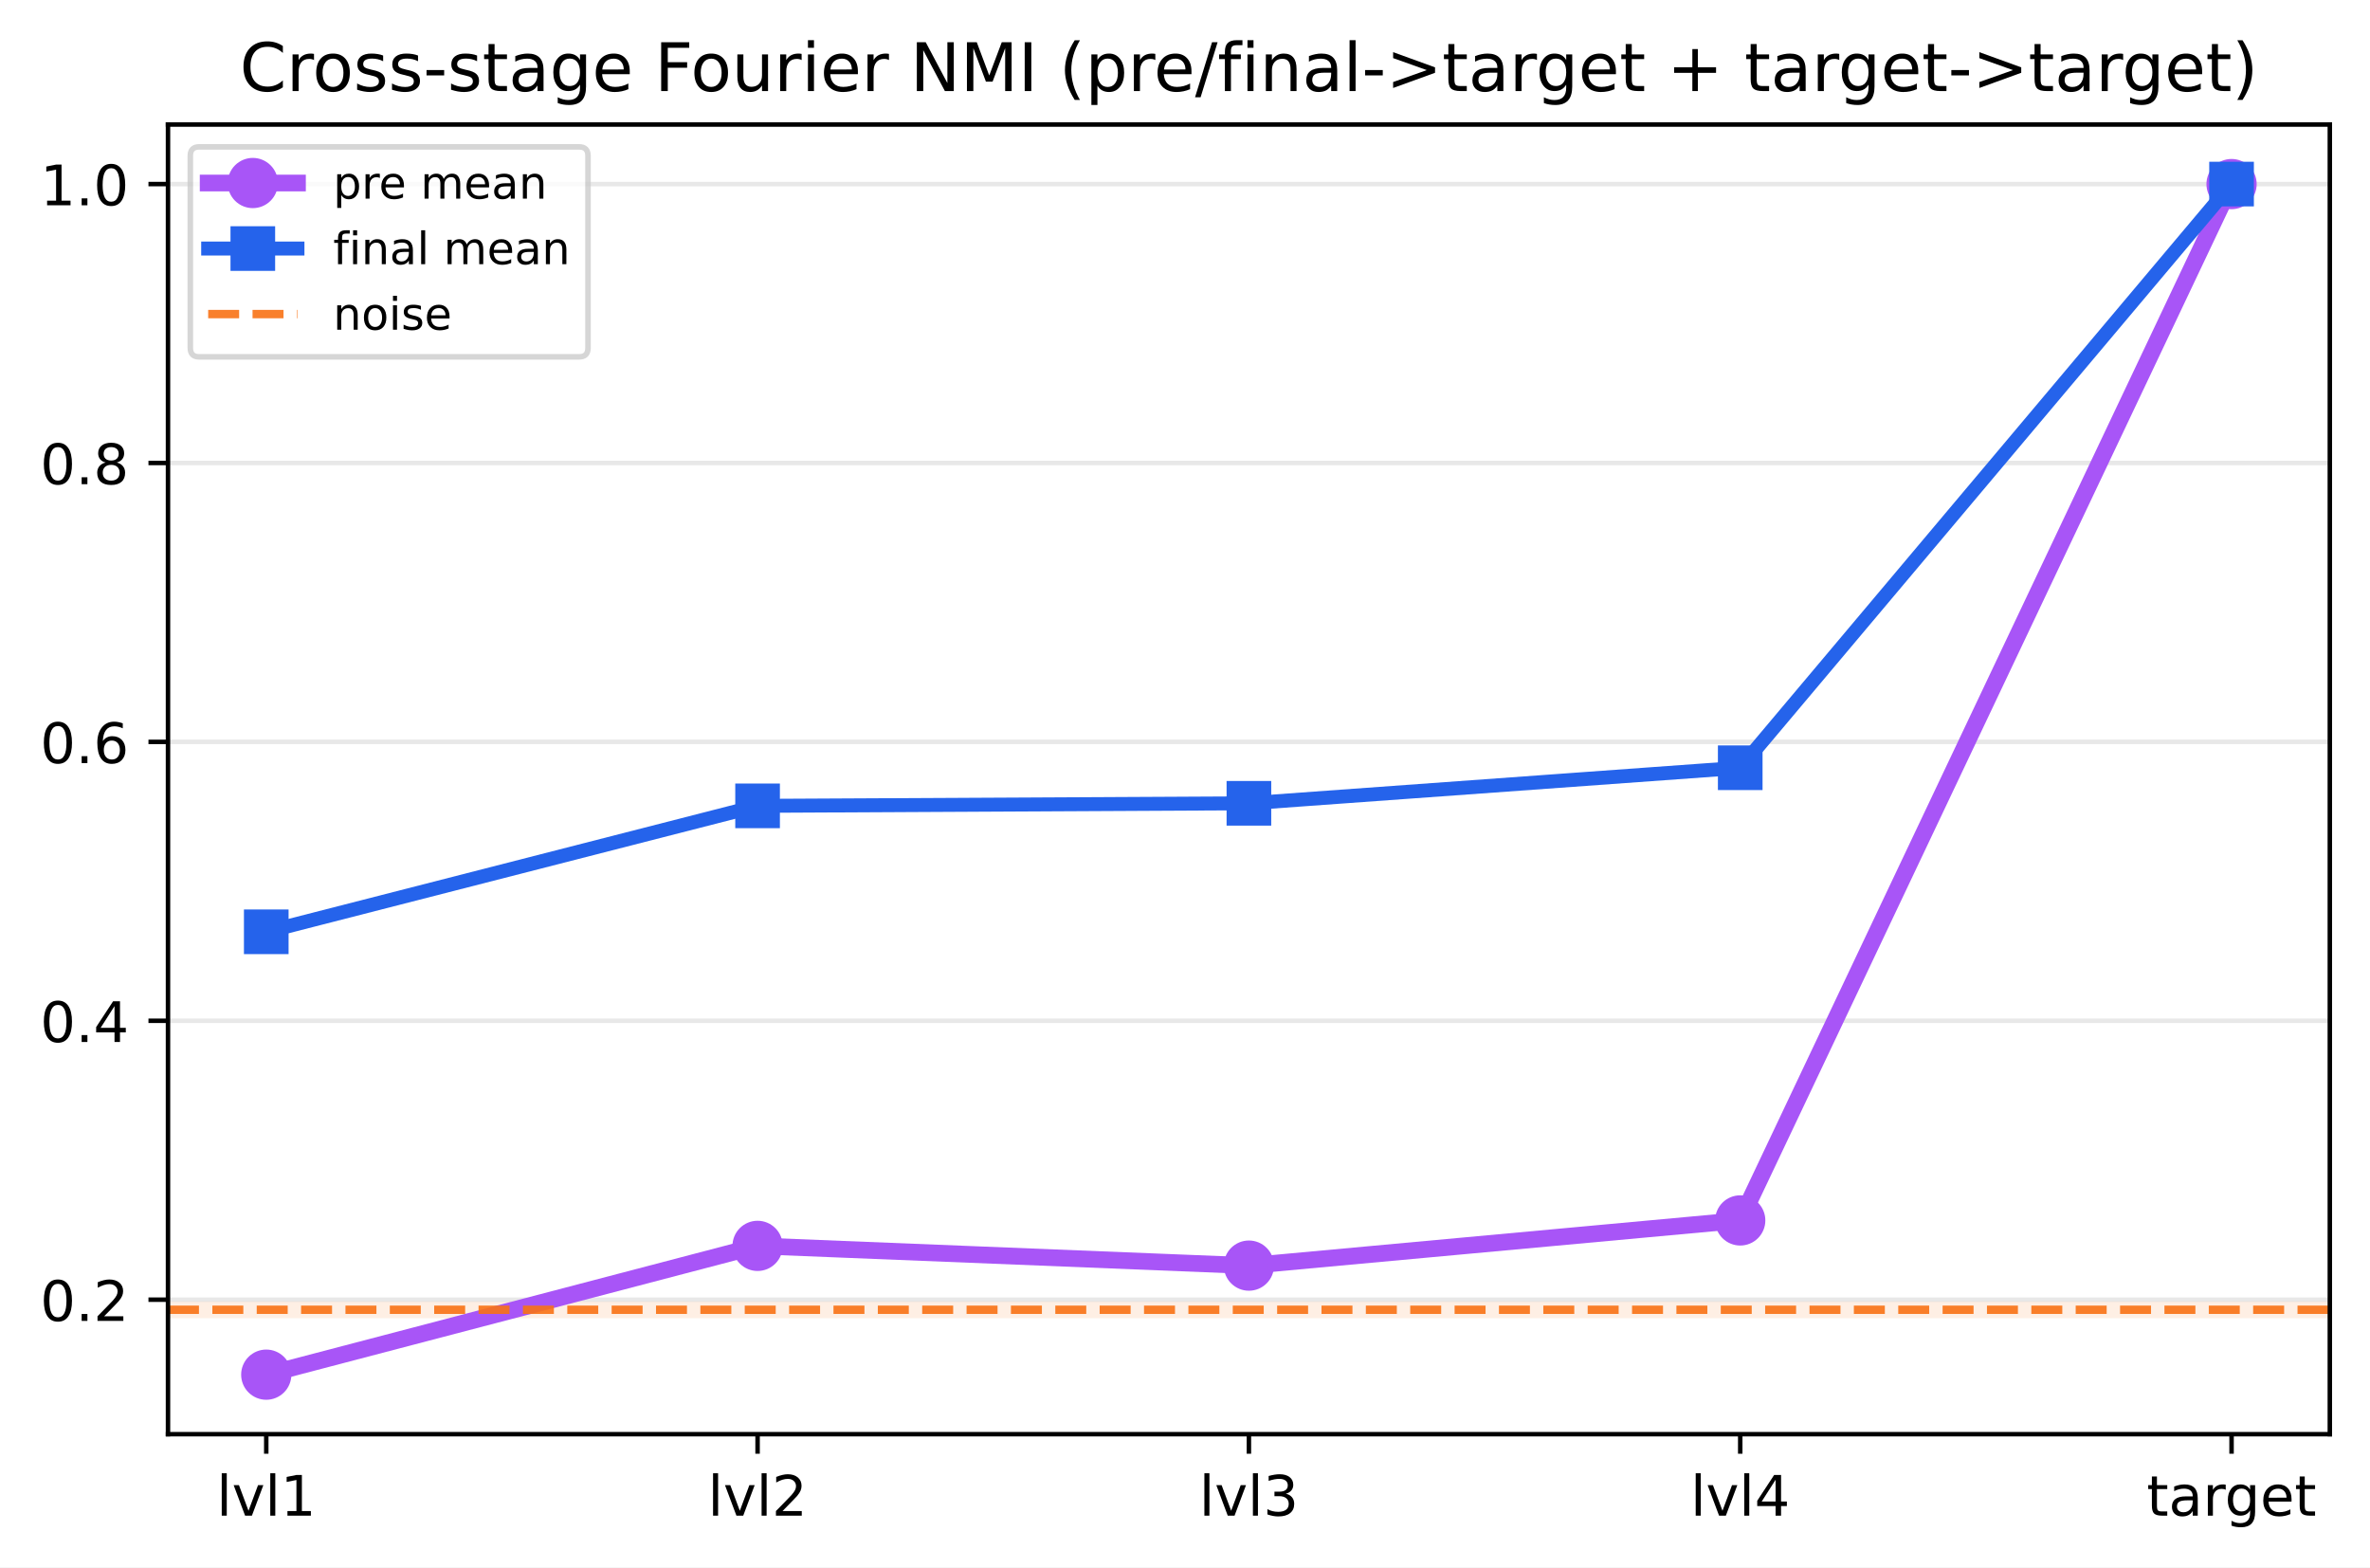
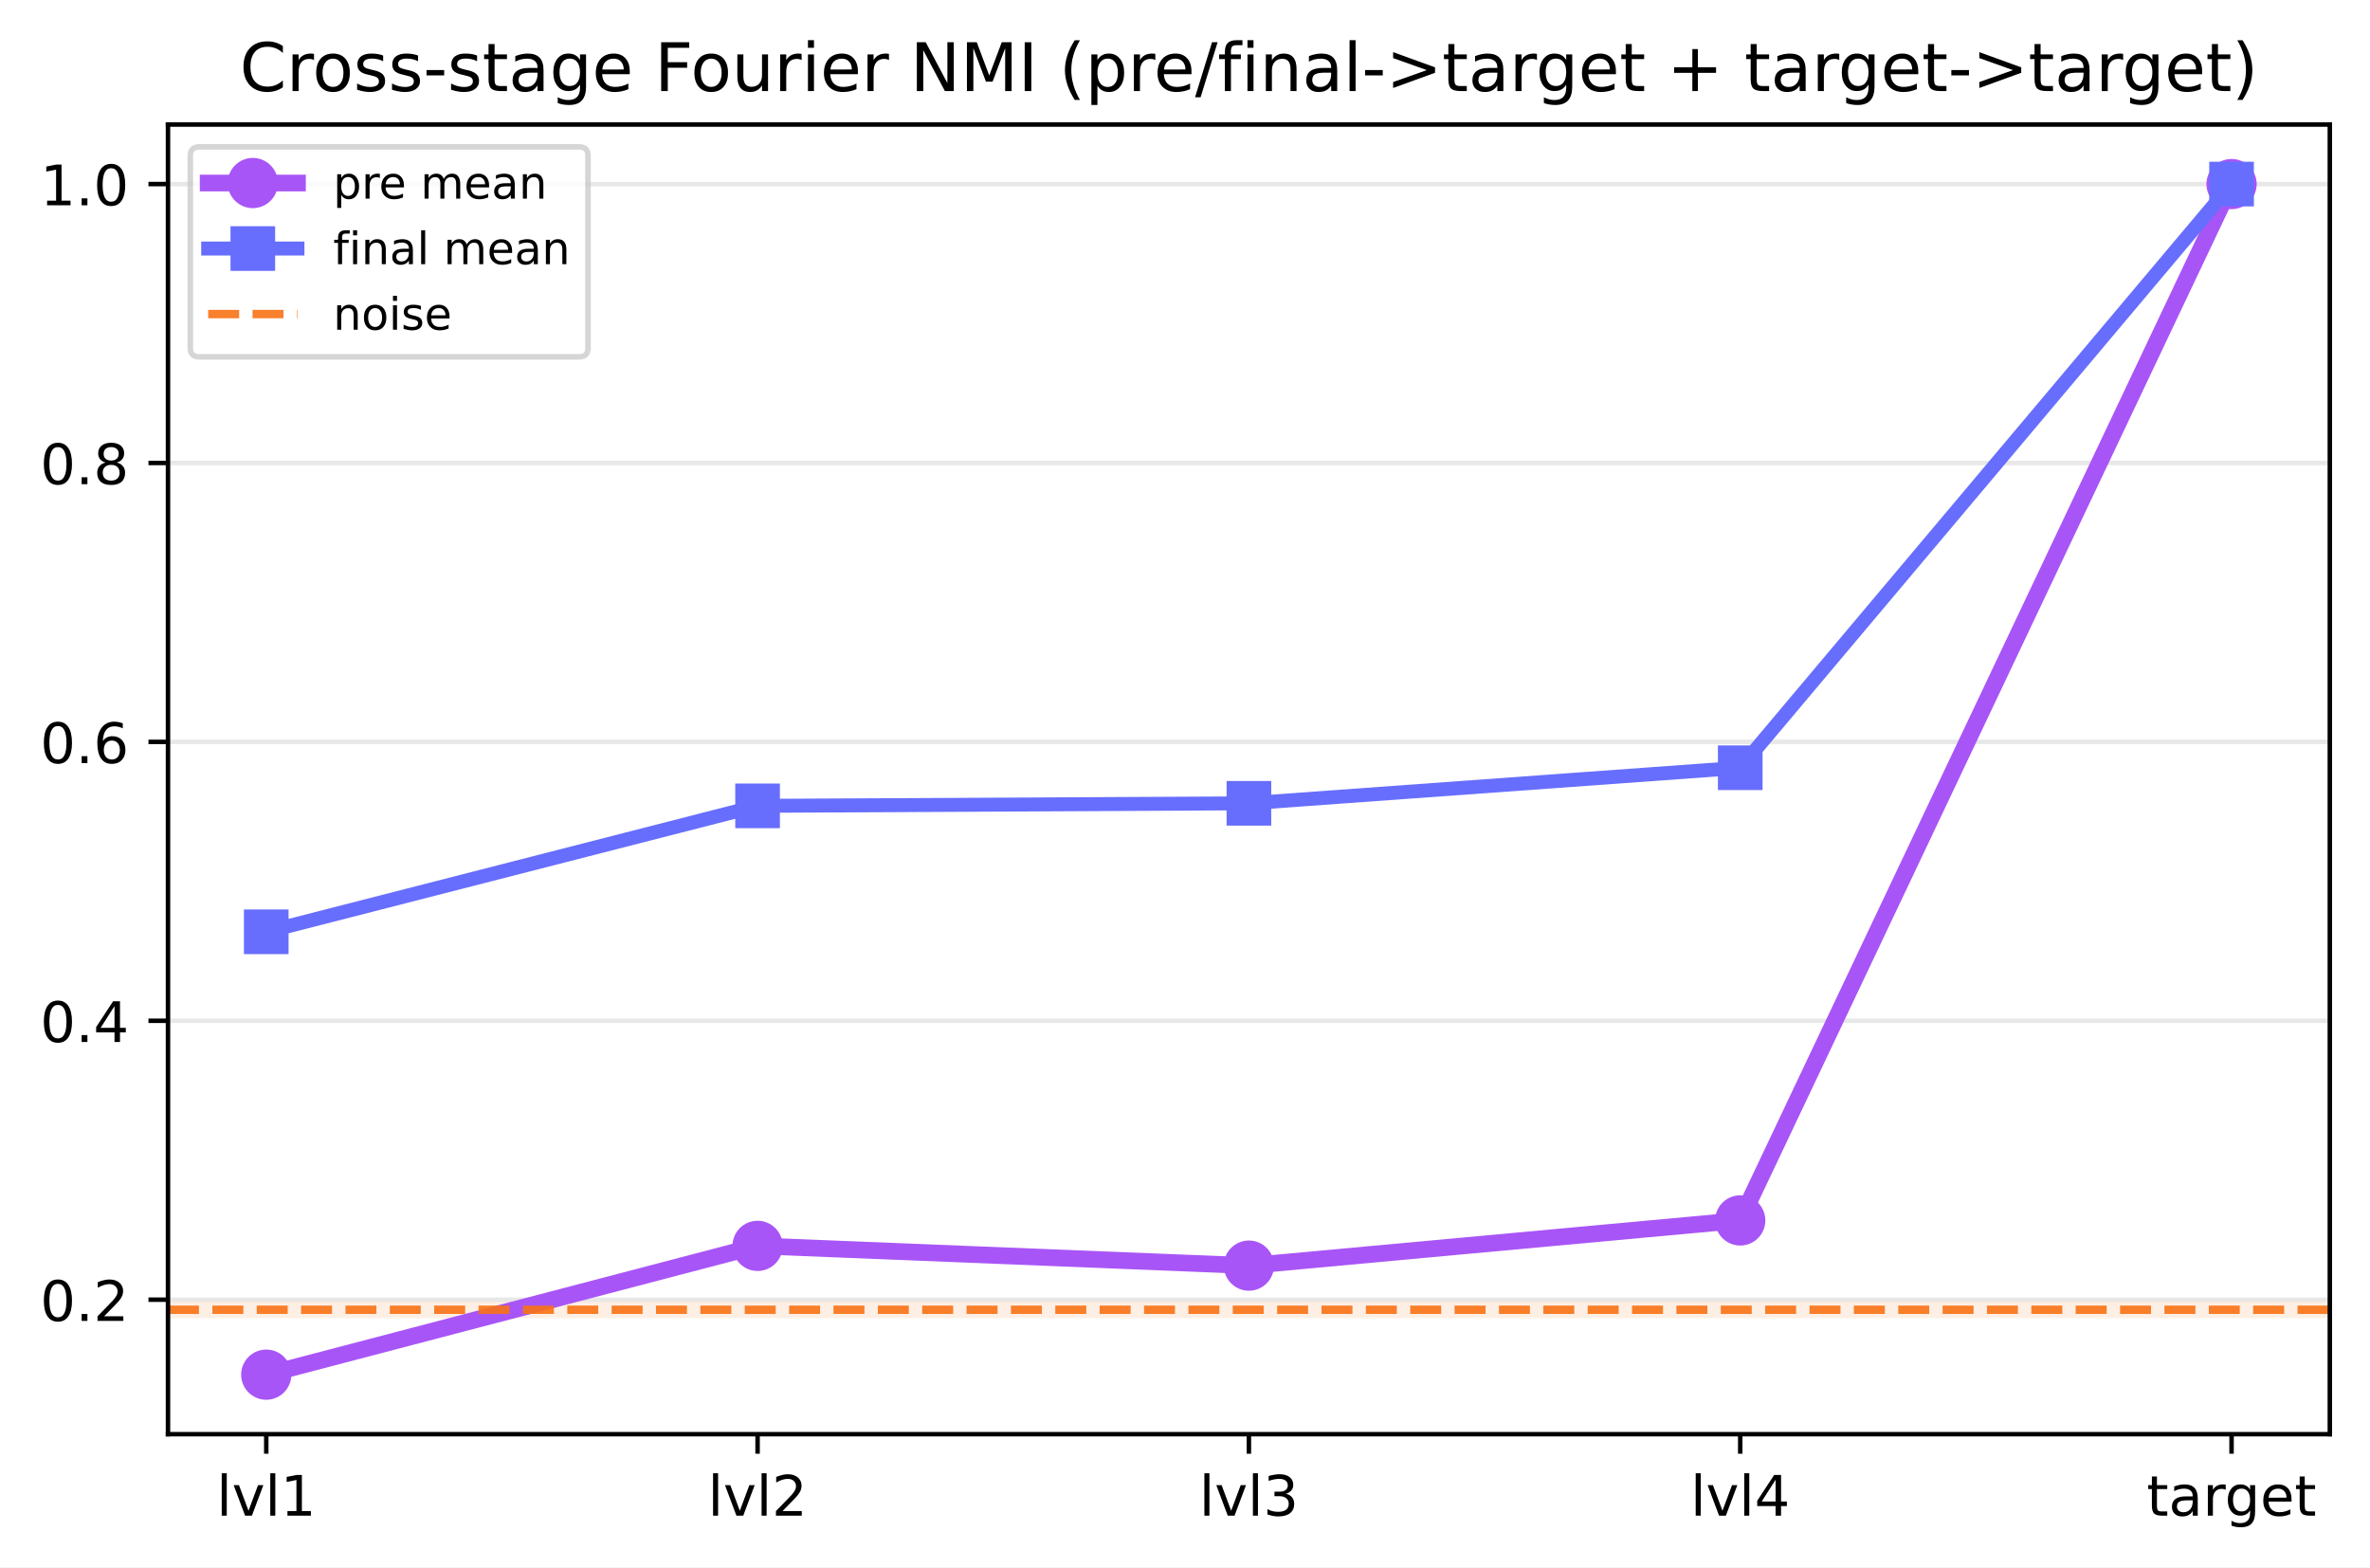
<svg xmlns="http://www.w3.org/2000/svg" xmlns:xlink="http://www.w3.org/1999/xlink" width="424.691pt" height="280.876pt" viewBox="0 0 424.691 280.876" version="1.1">
  <defs>
    <style type="text/css">*{stroke-linejoin: round; stroke-linecap: butt}</style>
  </defs>
  <g id="figure_1">
    <g id="patch_1">
      <path d="M 0 280.876  L 424.691 280.876  L 424.691 0  L 0 0  z " style="fill: #ffffff" />
    </g>
    <g id="axes_1">
      <g id="patch_2">
        <path d="M 30.103 256.998  L 417.491 256.998  L 417.491 22.318  L 30.103 22.318  z " style="fill: #ffffff" />
      </g>
      <g id="patch_3">
-         <path d="M 30.103 235.712  L 417.491 235.712  L 417.491 233.694  L 30.103 233.694  z " clip-path="url(#pe5f3c4aa7b)" style="fill: #f97316; opacity: 0.12; stroke: #f97316; stroke-linejoin: miter" />
+         <path d="M 30.103 235.712  L 417.491 235.712  L 417.491 233.694  L 30.103 233.694  z " clip-path="url(#p6347e6cf1a)" style="fill: #f97316; opacity: 0.12; stroke: #f97316; stroke-linejoin: miter" />
      </g>
      <g id="matplotlib.axis_1">
        <g id="xtick_1">
          <g id="line2d_1">
            <defs>
-               <path id="me697e23c40" d="M 0 0  L 0 3.5  " style="stroke: #000000; stroke-width: 0.8" />
+               <path id="m6ef41116b0" d="M 0 0  L 0 3.5  " style="stroke: #000000; stroke-width: 0.8" />
            </defs>
            <g>
-               <use xlink:href="#me697e23c40" x="47.712" y="256.998" style="stroke: #000000; stroke-width: 0.8" />
+               <use xlink:href="#m6ef41116b0" x="47.712" y="256.998" style="stroke: #000000; stroke-width: 0.8" />
            </g>
          </g>
          <g id="text_1">
            <g transform="translate(38.79293 271.5966) scale(0.1 -0.1)">
              <defs>
                <path id="DejaVuSans-6c" d="M 603 4863  L 1178 4863  L 1178 0  L 603 0  L 603 4863  z " transform="scale(0.015625)" />
                <path id="DejaVuSans-76" d="M 191 3500  L 800 3500  L 1894 563  L 2988 3500  L 3597 3500  L 2284 0  L 1503 0  L 191 3500  z " transform="scale(0.015625)" />
                <path id="DejaVuSans-31" d="M 794 531  L 1825 531  L 1825 4091  L 703 3866  L 703 4441  L 1819 4666  L 2450 4666  L 2450 531  L 3481 531  L 3481 0  L 794 0  L 794 531  z " transform="scale(0.015625)" />
              </defs>
              <use xlink:href="#DejaVuSans-6c" />
              <use xlink:href="#DejaVuSans-76" transform="translate(27.7832 0)" />
              <use xlink:href="#DejaVuSans-6c" transform="translate(86.96289 0)" />
              <use xlink:href="#DejaVuSans-31" transform="translate(114.7461 0)" />
            </g>
          </g>
        </g>
        <g id="xtick_2">
          <g id="line2d_2">
            <g>
-               <use xlink:href="#me697e23c40" x="135.754" y="256.998" style="stroke: #000000; stroke-width: 0.8" />
+               <use xlink:href="#m6ef41116b0" x="135.754" y="256.998" style="stroke: #000000; stroke-width: 0.8" />
            </g>
          </g>
          <g id="text_2">
            <g transform="translate(126.8357 271.5966) scale(0.1 -0.1)">
              <defs>
                <path id="DejaVuSans-32" d="M 1228 531  L 3431 531  L 3431 0  L 469 0  L 469 531  Q 828 903 1448 1529  Q 2069 2156 2228 2338  Q 2531 2678 2651 2914  Q 2772 3150 2772 3378  Q 2772 3750 2511 3984  Q 2250 4219 1831 4219  Q 1534 4219 1204 4116  Q 875 4013 500 3803  L 500 4441  Q 881 4594 1212 4672  Q 1544 4750 1819 4750  Q 2544 4750 2975 4387  Q 3406 4025 3406 3419  Q 3406 3131 3298 2873  Q 3191 2616 2906 2266  Q 2828 2175 2409 1742  Q 1991 1309 1228 531  z " transform="scale(0.015625)" />
              </defs>
              <use xlink:href="#DejaVuSans-6c" />
              <use xlink:href="#DejaVuSans-76" transform="translate(27.7832 0)" />
              <use xlink:href="#DejaVuSans-6c" transform="translate(86.96289 0)" />
              <use xlink:href="#DejaVuSans-32" transform="translate(114.7461 0)" />
            </g>
          </g>
        </g>
        <g id="xtick_3">
          <g id="line2d_3">
            <g>
-               <use xlink:href="#me697e23c40" x="223.797" y="256.998" style="stroke: #000000; stroke-width: 0.8" />
+               <use xlink:href="#m6ef41116b0" x="223.797" y="256.998" style="stroke: #000000; stroke-width: 0.8" />
            </g>
          </g>
          <g id="text_3">
            <g transform="translate(214.8785 271.5966) scale(0.1 -0.1)">
              <defs>
                <path id="DejaVuSans-33" d="M 2597 2516  Q 3050 2419 3304 2112  Q 3559 1806 3559 1356  Q 3559 666 3084 287  Q 2609 -91 1734 -91  Q 1441 -91 1130 -33  Q 819 25 488 141  L 488 750  Q 750 597 1062 519  Q 1375 441 1716 441  Q 2309 441 2620 675  Q 2931 909 2931 1356  Q 2931 1769 2642 2001  Q 2353 2234 1838 2234  L 1294 2234  L 1294 2753  L 1863 2753  Q 2328 2753 2575 2939  Q 2822 3125 2822 3475  Q 2822 3834 2567 4026  Q 2313 4219 1838 4219  Q 1578 4219 1281 4162  Q 984 4106 628 3988  L 628 4550  Q 988 4650 1302 4700  Q 1616 4750 1894 4750  Q 2613 4750 3031 4423  Q 3450 4097 3450 3541  Q 3450 3153 3228 2886  Q 3006 2619 2597 2516  z " transform="scale(0.015625)" />
              </defs>
              <use xlink:href="#DejaVuSans-6c" />
              <use xlink:href="#DejaVuSans-76" transform="translate(27.7832 0)" />
              <use xlink:href="#DejaVuSans-6c" transform="translate(86.96289 0)" />
              <use xlink:href="#DejaVuSans-33" transform="translate(114.7461 0)" />
            </g>
          </g>
        </g>
        <g id="xtick_4">
          <g id="line2d_4">
            <g>
-               <use xlink:href="#me697e23c40" x="311.84" y="256.998" style="stroke: #000000; stroke-width: 0.8" />
+               <use xlink:href="#m6ef41116b0" x="311.84" y="256.998" style="stroke: #000000; stroke-width: 0.8" />
            </g>
          </g>
          <g id="text_4">
            <g transform="translate(302.9212 271.5966) scale(0.1 -0.1)">
              <defs>
                <path id="DejaVuSans-34" d="M 2419 4116  L 825 1625  L 2419 1625  L 2419 4116  z M 2253 4666  L 3047 4666  L 3047 1625  L 3713 1625  L 3713 1100  L 3047 1100  L 3047 0  L 2419 0  L 2419 1100  L 313 1100  L 313 1709  L 2253 4666  z " transform="scale(0.015625)" />
              </defs>
              <use xlink:href="#DejaVuSans-6c" />
              <use xlink:href="#DejaVuSans-76" transform="translate(27.7832 0)" />
              <use xlink:href="#DejaVuSans-6c" transform="translate(86.96289 0)" />
              <use xlink:href="#DejaVuSans-34" transform="translate(114.7461 0)" />
            </g>
          </g>
        </g>
        <g id="xtick_5">
          <g id="line2d_5">
            <g>
-               <use xlink:href="#me697e23c40" x="399.883" y="256.998" style="stroke: #000000; stroke-width: 0.8" />
+               <use xlink:href="#m6ef41116b0" x="399.883" y="256.998" style="stroke: #000000; stroke-width: 0.8" />
            </g>
          </g>
          <g id="text_5">
            <g transform="translate(384.6796 271.5966) scale(0.1 -0.1)">
              <defs>
                <path id="DejaVuSans-74" d="M 1172 4494  L 1172 3500  L 2356 3500  L 2356 3053  L 1172 3053  L 1172 1153  Q 1172 725 1289 603  Q 1406 481 1766 481  L 2356 481  L 2356 0  L 1766 0  Q 1100 0 847 248  Q 594 497 594 1153  L 594 3053  L 172 3053  L 172 3500  L 594 3500  L 594 4494  L 1172 4494  z " transform="scale(0.015625)" />
                <path id="DejaVuSans-61" d="M 2194 1759  Q 1497 1759 1228 1600  Q 959 1441 959 1056  Q 959 750 1161 570  Q 1363 391 1709 391  Q 2188 391 2477 730  Q 2766 1069 2766 1631  L 2766 1759  L 2194 1759  z M 3341 1997  L 3341 0  L 2766 0  L 2766 531  Q 2569 213 2275 61  Q 1981 -91 1556 -91  Q 1019 -91 701 211  Q 384 513 384 1019  Q 384 1609 779 1909  Q 1175 2209 1959 2209  L 2766 2209  L 2766 2266  Q 2766 2663 2505 2880  Q 2244 3097 1772 3097  Q 1472 3097 1187 3025  Q 903 2953 641 2809  L 641 3341  Q 956 3463 1253 3523  Q 1550 3584 1831 3584  Q 2591 3584 2966 3190  Q 3341 2797 3341 1997  z " transform="scale(0.015625)" />
                <path id="DejaVuSans-72" d="M 2631 2963  Q 2534 3019 2420 3045  Q 2306 3072 2169 3072  Q 1681 3072 1420 2755  Q 1159 2438 1159 1844  L 1159 0  L 581 0  L 581 3500  L 1159 3500  L 1159 2956  Q 1341 3275 1631 3429  Q 1922 3584 2338 3584  Q 2397 3584 2469 3576  Q 2541 3569 2628 3553  L 2631 2963  z " transform="scale(0.015625)" />
                <path id="DejaVuSans-67" d="M 2906 1791  Q 2906 2416 2648 2759  Q 2391 3103 1925 3103  Q 1463 3103 1205 2759  Q 947 2416 947 1791  Q 947 1169 1205 825  Q 1463 481 1925 481  Q 2391 481 2648 825  Q 2906 1169 2906 1791  z M 3481 434  Q 3481 -459 3084 -895  Q 2688 -1331 1869 -1331  Q 1566 -1331 1297 -1286  Q 1028 -1241 775 -1147  L 775 -588  Q 1028 -725 1275 -790  Q 1522 -856 1778 -856  Q 2344 -856 2625 -561  Q 2906 -266 2906 331  L 2906 616  Q 2728 306 2450 153  Q 2172 0 1784 0  Q 1141 0 747 490  Q 353 981 353 1791  Q 353 2603 747 3093  Q 1141 3584 1784 3584  Q 2172 3584 2450 3431  Q 2728 3278 2906 2969  L 2906 3500  L 3481 3500  L 3481 434  z " transform="scale(0.015625)" />
                <path id="DejaVuSans-65" d="M 3597 1894  L 3597 1613  L 953 1613  Q 991 1019 1311 708  Q 1631 397 2203 397  Q 2534 397 2845 478  Q 3156 559 3463 722  L 3463 178  Q 3153 47 2828 -22  Q 2503 -91 2169 -91  Q 1331 -91 842 396  Q 353 884 353 1716  Q 353 2575 817 3079  Q 1281 3584 2069 3584  Q 2775 3584 3186 3129  Q 3597 2675 3597 1894  z M 3022 2063  Q 3016 2534 2758 2815  Q 2500 3097 2075 3097  Q 1594 3097 1305 2825  Q 1016 2553 972 2059  L 3022 2063  z " transform="scale(0.015625)" />
              </defs>
              <use xlink:href="#DejaVuSans-74" />
              <use xlink:href="#DejaVuSans-61" transform="translate(39.20898 0)" />
              <use xlink:href="#DejaVuSans-72" transform="translate(100.4883 0)" />
              <use xlink:href="#DejaVuSans-67" transform="translate(139.8516 0)" />
              <use xlink:href="#DejaVuSans-65" transform="translate(203.3281 0)" />
              <use xlink:href="#DejaVuSans-74" transform="translate(264.8516 0)" />
            </g>
          </g>
        </g>
      </g>
      <g id="matplotlib.axis_2">
        <g id="ytick_1">
          <g id="line2d_6">
-             <path d="M 30.103 232.898  L 417.491 232.898  " clip-path="url(#pe5f3c4aa7b)" style="fill: none; stroke: #b0b0b0; stroke-opacity: 0.3; stroke-width: 0.8; stroke-linecap: square" />
+             <path d="M 30.103 232.898  L 417.491 232.898  " clip-path="url(#p6347e6cf1a)" style="fill: none; stroke: #b0b0b0; stroke-opacity: 0.3; stroke-width: 0.8; stroke-linecap: square" />
          </g>
          <g id="line2d_7">
            <defs>
-               <path id="m1f685508a3" d="M 0 0  L -3.5 0  " style="stroke: #000000; stroke-width: 0.8" />
+               <path id="mb677403933" d="M 0 0  L -3.5 0  " style="stroke: #000000; stroke-width: 0.8" />
            </defs>
            <g>
-               <use xlink:href="#m1f685508a3" x="30.103" y="232.898" style="stroke: #000000; stroke-width: 0.8" />
+               <use xlink:href="#mb677403933" x="30.103" y="232.898" style="stroke: #000000; stroke-width: 0.8" />
            </g>
          </g>
          <g id="text_6">
            <g transform="translate(7.2 236.6972) scale(0.1 -0.1)">
              <defs>
                <path id="DejaVuSans-30" d="M 2034 4250  Q 1547 4250 1301 3770  Q 1056 3291 1056 2328  Q 1056 1369 1301 889  Q 1547 409 2034 409  Q 2525 409 2770 889  Q 3016 1369 3016 2328  Q 3016 3291 2770 3770  Q 2525 4250 2034 4250  z M 2034 4750  Q 2819 4750 3233 4129  Q 3647 3509 3647 2328  Q 3647 1150 3233 529  Q 2819 -91 2034 -91  Q 1250 -91 836 529  Q 422 1150 422 2328  Q 422 3509 836 4129  Q 1250 4750 2034 4750  z " transform="scale(0.015625)" />
                <path id="DejaVuSans-2e" d="M 684 794  L 1344 794  L 1344 0  L 684 0  L 684 794  z " transform="scale(0.015625)" />
              </defs>
              <use xlink:href="#DejaVuSans-30" />
              <use xlink:href="#DejaVuSans-2e" transform="translate(63.62305 0)" />
              <use xlink:href="#DejaVuSans-32" transform="translate(95.41016 0)" />
            </g>
          </g>
        </g>
        <g id="ytick_2">
          <g id="line2d_8">
-             <path d="M 30.103 182.92  L 417.491 182.92  " clip-path="url(#pe5f3c4aa7b)" style="fill: none; stroke: #b0b0b0; stroke-opacity: 0.3; stroke-width: 0.8; stroke-linecap: square" />
+             <path d="M 30.103 182.92  L 417.491 182.92  " clip-path="url(#p6347e6cf1a)" style="fill: none; stroke: #b0b0b0; stroke-opacity: 0.3; stroke-width: 0.8; stroke-linecap: square" />
          </g>
          <g id="line2d_9">
            <g>
-               <use xlink:href="#m1f685508a3" x="30.103" y="182.92" style="stroke: #000000; stroke-width: 0.8" />
+               <use xlink:href="#mb677403933" x="30.103" y="182.92" style="stroke: #000000; stroke-width: 0.8" />
            </g>
          </g>
          <g id="text_7">
            <g transform="translate(7.2 186.719) scale(0.1 -0.1)">
              <use xlink:href="#DejaVuSans-30" />
              <use xlink:href="#DejaVuSans-2e" transform="translate(63.62305 0)" />
              <use xlink:href="#DejaVuSans-34" transform="translate(95.41016 0)" />
            </g>
          </g>
        </g>
        <g id="ytick_3">
          <g id="line2d_10">
-             <path d="M 30.103 132.942  L 417.491 132.942  " clip-path="url(#pe5f3c4aa7b)" style="fill: none; stroke: #b0b0b0; stroke-opacity: 0.3; stroke-width: 0.8; stroke-linecap: square" />
+             <path d="M 30.103 132.942  L 417.491 132.942  " clip-path="url(#p6347e6cf1a)" style="fill: none; stroke: #b0b0b0; stroke-opacity: 0.3; stroke-width: 0.8; stroke-linecap: square" />
          </g>
          <g id="line2d_11">
            <g>
-               <use xlink:href="#m1f685508a3" x="30.103" y="132.942" style="stroke: #000000; stroke-width: 0.8" />
+               <use xlink:href="#mb677403933" x="30.103" y="132.942" style="stroke: #000000; stroke-width: 0.8" />
            </g>
          </g>
          <g id="text_8">
            <g transform="translate(7.2 136.7409) scale(0.1 -0.1)">
              <defs>
                <path id="DejaVuSans-36" d="M 2113 2584  Q 1688 2584 1439 2293  Q 1191 2003 1191 1497  Q 1191 994 1439 701  Q 1688 409 2113 409  Q 2538 409 2786 701  Q 3034 994 3034 1497  Q 3034 2003 2786 2293  Q 2538 2584 2113 2584  z M 3366 4563  L 3366 3988  Q 3128 4100 2886 4159  Q 2644 4219 2406 4219  Q 1781 4219 1451 3797  Q 1122 3375 1075 2522  Q 1259 2794 1537 2939  Q 1816 3084 2150 3084  Q 2853 3084 3261 2657  Q 3669 2231 3669 1497  Q 3669 778 3244 343  Q 2819 -91 2113 -91  Q 1303 -91 875 529  Q 447 1150 447 2328  Q 447 3434 972 4092  Q 1497 4750 2381 4750  Q 2619 4750 2861 4703  Q 3103 4656 3366 4563  z " transform="scale(0.015625)" />
              </defs>
              <use xlink:href="#DejaVuSans-30" />
              <use xlink:href="#DejaVuSans-2e" transform="translate(63.62305 0)" />
              <use xlink:href="#DejaVuSans-36" transform="translate(95.41016 0)" />
            </g>
          </g>
        </g>
        <g id="ytick_4">
          <g id="line2d_12">
-             <path d="M 30.103 82.964  L 417.491 82.964  " clip-path="url(#pe5f3c4aa7b)" style="fill: none; stroke: #b0b0b0; stroke-opacity: 0.3; stroke-width: 0.8; stroke-linecap: square" />
+             <path d="M 30.103 82.964  L 417.491 82.964  " clip-path="url(#p6347e6cf1a)" style="fill: none; stroke: #b0b0b0; stroke-opacity: 0.3; stroke-width: 0.8; stroke-linecap: square" />
          </g>
          <g id="line2d_13">
            <g>
-               <use xlink:href="#m1f685508a3" x="30.103" y="82.964" style="stroke: #000000; stroke-width: 0.8" />
+               <use xlink:href="#mb677403933" x="30.103" y="82.964" style="stroke: #000000; stroke-width: 0.8" />
            </g>
          </g>
          <g id="text_9">
            <g transform="translate(7.2 86.76275) scale(0.1 -0.1)">
              <defs>
                <path id="DejaVuSans-38" d="M 2034 2216  Q 1584 2216 1326 1975  Q 1069 1734 1069 1313  Q 1069 891 1326 650  Q 1584 409 2034 409  Q 2484 409 2743 651  Q 3003 894 3003 1313  Q 3003 1734 2745 1975  Q 2488 2216 2034 2216  z M 1403 2484  Q 997 2584 770 2862  Q 544 3141 544 3541  Q 544 4100 942 4425  Q 1341 4750 2034 4750  Q 2731 4750 3128 4425  Q 3525 4100 3525 3541  Q 3525 3141 3298 2862  Q 3072 2584 2669 2484  Q 3125 2378 3379 2068  Q 3634 1759 3634 1313  Q 3634 634 3220 271  Q 2806 -91 2034 -91  Q 1263 -91 848 271  Q 434 634 434 1313  Q 434 1759 690 2068  Q 947 2378 1403 2484  z M 1172 3481  Q 1172 3119 1398 2916  Q 1625 2713 2034 2713  Q 2441 2713 2670 2916  Q 2900 3119 2900 3481  Q 2900 3844 2670 4047  Q 2441 4250 2034 4250  Q 1625 4250 1398 4047  Q 1172 3844 1172 3481  z " transform="scale(0.015625)" />
              </defs>
              <use xlink:href="#DejaVuSans-30" />
              <use xlink:href="#DejaVuSans-2e" transform="translate(63.62305 0)" />
              <use xlink:href="#DejaVuSans-38" transform="translate(95.41016 0)" />
            </g>
          </g>
        </g>
        <g id="ytick_5">
          <g id="line2d_14">
-             <path d="M 30.103 32.985  L 417.491 32.985  " clip-path="url(#pe5f3c4aa7b)" style="fill: none; stroke: #b0b0b0; stroke-opacity: 0.3; stroke-width: 0.8; stroke-linecap: square" />
+             <path d="M 30.103 32.985  L 417.491 32.985  " clip-path="url(#p6347e6cf1a)" style="fill: none; stroke: #b0b0b0; stroke-opacity: 0.3; stroke-width: 0.8; stroke-linecap: square" />
          </g>
          <g id="line2d_15">
            <g>
-               <use xlink:href="#m1f685508a3" x="30.103" y="32.985" style="stroke: #000000; stroke-width: 0.8" />
+               <use xlink:href="#mb677403933" x="30.103" y="32.985" style="stroke: #000000; stroke-width: 0.8" />
            </g>
          </g>
          <g id="text_10">
            <g transform="translate(7.2 36.78462) scale(0.1 -0.1)">
              <use xlink:href="#DejaVuSans-31" />
              <use xlink:href="#DejaVuSans-2e" transform="translate(63.62305 0)" />
              <use xlink:href="#DejaVuSans-30" transform="translate(95.41016 0)" />
            </g>
          </g>
        </g>
      </g>
      <g id="line2d_16">
-         <path d="M 47.712 246.331  L 135.754 223.252  L 223.797 226.79  L 311.84 218.692  L 399.883 32.985  " clip-path="url(#pe5f3c4aa7b)" style="fill: none; stroke: #a855f7; stroke-width: 3; stroke-linecap: square" />
+         <path d="M 47.712 246.331  L 135.754 223.252  L 223.797 226.79  L 311.84 218.692  L 399.883 32.985  " clip-path="url(#p6347e6cf1a)" style="fill: none; stroke: #a855f7; stroke-width: 3; stroke-linecap: square" />
        <defs>
-           <path id="mb1a44a9ba9" d="M 0 4  C 1.061 4 2.078 3.579 2.828 2.828  C 3.579 2.078 4 1.061 4 0  C 4 -1.061 3.579 -2.078 2.828 -2.828  C 2.078 -3.579 1.061 -4 0 -4  C -1.061 -4 -2.078 -3.579 -2.828 -2.828  C -3.579 -2.078 -4 -1.061 -4 0  C -4 1.061 -3.579 2.078 -2.828 2.828  C -2.078 3.579 -1.061 4 0 4  z " style="stroke: #a855f7" />
+           <path id="m80904061a3" d="M 0 4  C 1.061 4 2.078 3.579 2.828 2.828  C 3.579 2.078 4 1.061 4 0  C 4 -1.061 3.579 -2.078 2.828 -2.828  C 2.078 -3.579 1.061 -4 0 -4  C -1.061 -4 -2.078 -3.579 -2.828 -2.828  C -3.579 -2.078 -4 -1.061 -4 0  C -4 1.061 -3.579 2.078 -2.828 2.828  C -2.078 3.579 -1.061 4 0 4  z " style="stroke: #a855f7" />
        </defs>
-         <g clip-path="url(#pe5f3c4aa7b)">
-           <use xlink:href="#mb1a44a9ba9" x="47.712" y="246.331" style="fill: #a855f7; stroke: #a855f7" />
-           <use xlink:href="#mb1a44a9ba9" x="135.754" y="223.252" style="fill: #a855f7; stroke: #a855f7" />
-           <use xlink:href="#mb1a44a9ba9" x="223.797" y="226.79" style="fill: #a855f7; stroke: #a855f7" />
-           <use xlink:href="#mb1a44a9ba9" x="311.84" y="218.692" style="fill: #a855f7; stroke: #a855f7" />
-           <use xlink:href="#mb1a44a9ba9" x="399.883" y="32.985" style="fill: #a855f7; stroke: #a855f7" />
+         <g clip-path="url(#p6347e6cf1a)">
+           <use xlink:href="#m80904061a3" x="47.712" y="246.331" style="fill: #a855f7; stroke: #a855f7" />
+           <use xlink:href="#m80904061a3" x="135.754" y="223.252" style="fill: #a855f7; stroke: #a855f7" />
+           <use xlink:href="#m80904061a3" x="223.797" y="226.79" style="fill: #a855f7; stroke: #a855f7" />
+           <use xlink:href="#m80904061a3" x="311.84" y="218.692" style="fill: #a855f7; stroke: #a855f7" />
+           <use xlink:href="#m80904061a3" x="399.883" y="32.985" style="fill: #a855f7; stroke: #a855f7" />
        </g>
      </g>
      <g id="line2d_17">
-         <path d="M 47.712 166.972  L 135.754 144.404  L 223.797 143.947  L 311.84 137.576  L 399.883 32.985  " clip-path="url(#pe5f3c4aa7b)" style="fill: none; stroke: #2563eb; stroke-width: 2.5; stroke-linecap: square" />
+         <path d="M 47.712 166.972  L 135.754 144.404  L 223.797 143.947  L 311.84 137.576  L 399.883 32.985  " clip-path="url(#p6347e6cf1a)" style="fill: none; stroke: #676efd; stroke-width: 2.5; stroke-linecap: square" />
        <defs>
-           <path id="m9c04e5394e" d="M -3.5 3.5  L 3.5 3.5  L 3.5 -3.5  L -3.5 -3.5  z " style="stroke: #2563eb; stroke-linejoin: miter" />
+           <path id="m859fa3c46c" d="M -3.5 3.5  L 3.5 3.5  L 3.5 -3.5  L -3.5 -3.5  z " style="stroke: #676efd; stroke-linejoin: miter" />
        </defs>
-         <g clip-path="url(#pe5f3c4aa7b)">
-           <use xlink:href="#m9c04e5394e" x="47.712" y="166.972" style="fill: #2563eb; stroke: #2563eb; stroke-linejoin: miter" />
-           <use xlink:href="#m9c04e5394e" x="135.754" y="144.404" style="fill: #2563eb; stroke: #2563eb; stroke-linejoin: miter" />
-           <use xlink:href="#m9c04e5394e" x="223.797" y="143.947" style="fill: #2563eb; stroke: #2563eb; stroke-linejoin: miter" />
-           <use xlink:href="#m9c04e5394e" x="311.84" y="137.576" style="fill: #2563eb; stroke: #2563eb; stroke-linejoin: miter" />
-           <use xlink:href="#m9c04e5394e" x="399.883" y="32.985" style="fill: #2563eb; stroke: #2563eb; stroke-linejoin: miter" />
+         <g clip-path="url(#p6347e6cf1a)">
+           <use xlink:href="#m859fa3c46c" x="47.712" y="166.972" style="fill: #676efd; stroke: #676efd; stroke-linejoin: miter" />
+           <use xlink:href="#m859fa3c46c" x="135.754" y="144.404" style="fill: #676efd; stroke: #676efd; stroke-linejoin: miter" />
+           <use xlink:href="#m859fa3c46c" x="223.797" y="143.947" style="fill: #676efd; stroke: #676efd; stroke-linejoin: miter" />
+           <use xlink:href="#m859fa3c46c" x="311.84" y="137.576" style="fill: #676efd; stroke: #676efd; stroke-linejoin: miter" />
+           <use xlink:href="#m859fa3c46c" x="399.883" y="32.985" style="fill: #676efd; stroke: #676efd; stroke-linejoin: miter" />
        </g>
      </g>
      <g id="line2d_18">
-         <path d="M 30.103 234.703  L 417.491 234.703  " clip-path="url(#pe5f3c4aa7b)" style="fill: none; stroke-dasharray: 5.55,2.4; stroke-dashoffset: 0; stroke: #f97316; stroke-opacity: 0.9; stroke-width: 1.5" />
+         <path d="M 30.103 234.703  L 417.491 234.703  " clip-path="url(#p6347e6cf1a)" style="fill: none; stroke-dasharray: 5.55,2.4; stroke-dashoffset: 0; stroke: #f97316; stroke-opacity: 0.9; stroke-width: 1.5" />
      </g>
      <g id="patch_4">
        <path d="M 30.103 256.998  L 30.103 22.318  " style="fill: none; stroke: #000000; stroke-width: 0.8; stroke-linejoin: miter; stroke-linecap: square" />
      </g>
      <g id="patch_5">
        <path d="M 417.491 256.998  L 417.491 22.318  " style="fill: none; stroke: #000000; stroke-width: 0.8; stroke-linejoin: miter; stroke-linecap: square" />
      </g>
      <g id="patch_6">
        <path d="M 30.103 256.998  L 417.491 256.998  " style="fill: none; stroke: #000000; stroke-width: 0.8; stroke-linejoin: miter; stroke-linecap: square" />
      </g>
      <g id="patch_7">
        <path d="M 30.103 22.318  L 417.491 22.318  " style="fill: none; stroke: #000000; stroke-width: 0.8; stroke-linejoin: miter; stroke-linecap: square" />
      </g>
      <g id="text_11">
        <g transform="translate(42.95909 16.31812) scale(0.12 -0.12)">
          <defs>
            <path id="DejaVuSans-43" d="M 4122 4306  L 4122 3641  Q 3803 3938 3442 4084  Q 3081 4231 2675 4231  Q 1875 4231 1450 3742  Q 1025 3253 1025 2328  Q 1025 1406 1450 917  Q 1875 428 2675 428  Q 3081 428 3442 575  Q 3803 722 4122 1019  L 4122 359  Q 3791 134 3420 21  Q 3050 -91 2638 -91  Q 1578 -91 968 557  Q 359 1206 359 2328  Q 359 3453 968 4101  Q 1578 4750 2638 4750  Q 3056 4750 3426 4639  Q 3797 4528 4122 4306  z " transform="scale(0.015625)" />
            <path id="DejaVuSans-6f" d="M 1959 3097  Q 1497 3097 1228 2736  Q 959 2375 959 1747  Q 959 1119 1226 758  Q 1494 397 1959 397  Q 2419 397 2687 759  Q 2956 1122 2956 1747  Q 2956 2369 2687 2733  Q 2419 3097 1959 3097  z M 1959 3584  Q 2709 3584 3137 3096  Q 3566 2609 3566 1747  Q 3566 888 3137 398  Q 2709 -91 1959 -91  Q 1206 -91 779 398  Q 353 888 353 1747  Q 353 2609 779 3096  Q 1206 3584 1959 3584  z " transform="scale(0.015625)" />
            <path id="DejaVuSans-73" d="M 2834 3397  L 2834 2853  Q 2591 2978 2328 3040  Q 2066 3103 1784 3103  Q 1356 3103 1142 2972  Q 928 2841 928 2578  Q 928 2378 1081 2264  Q 1234 2150 1697 2047  L 1894 2003  Q 2506 1872 2764 1633  Q 3022 1394 3022 966  Q 3022 478 2636 193  Q 2250 -91 1575 -91  Q 1294 -91 989 -36  Q 684 19 347 128  L 347 722  Q 666 556 975 473  Q 1284 391 1588 391  Q 1994 391 2212 530  Q 2431 669 2431 922  Q 2431 1156 2273 1281  Q 2116 1406 1581 1522  L 1381 1569  Q 847 1681 609 1914  Q 372 2147 372 2553  Q 372 3047 722 3315  Q 1072 3584 1716 3584  Q 2034 3584 2315 3537  Q 2597 3491 2834 3397  z " transform="scale(0.015625)" />
            <path id="DejaVuSans-2d" d="M 313 2009  L 1997 2009  L 1997 1497  L 313 1497  L 313 2009  z " transform="scale(0.015625)" />
            <path id="DejaVuSans-20" transform="scale(0.015625)" />
            <path id="DejaVuSans-46" d="M 628 4666  L 3309 4666  L 3309 4134  L 1259 4134  L 1259 2759  L 3109 2759  L 3109 2228  L 1259 2228  L 1259 0  L 628 0  L 628 4666  z " transform="scale(0.015625)" />
            <path id="DejaVuSans-75" d="M 544 1381  L 544 3500  L 1119 3500  L 1119 1403  Q 1119 906 1312 657  Q 1506 409 1894 409  Q 2359 409 2629 706  Q 2900 1003 2900 1516  L 2900 3500  L 3475 3500  L 3475 0  L 2900 0  L 2900 538  Q 2691 219 2414 64  Q 2138 -91 1772 -91  Q 1169 -91 856 284  Q 544 659 544 1381  z M 1991 3584  L 1991 3584  z " transform="scale(0.015625)" />
            <path id="DejaVuSans-69" d="M 603 3500  L 1178 3500  L 1178 0  L 603 0  L 603 3500  z M 603 4863  L 1178 4863  L 1178 4134  L 603 4134  L 603 4863  z " transform="scale(0.015625)" />
            <path id="DejaVuSans-4e" d="M 628 4666  L 1478 4666  L 3547 763  L 3547 4666  L 4159 4666  L 4159 0  L 3309 0  L 1241 3903  L 1241 0  L 628 0  L 628 4666  z " transform="scale(0.015625)" />
            <path id="DejaVuSans-4d" d="M 628 4666  L 1569 4666  L 2759 1491  L 3956 4666  L 4897 4666  L 4897 0  L 4281 0  L 4281 4097  L 3078 897  L 2444 897  L 1241 4097  L 1241 0  L 628 0  L 628 4666  z " transform="scale(0.015625)" />
            <path id="DejaVuSans-49" d="M 628 4666  L 1259 4666  L 1259 0  L 628 0  L 628 4666  z " transform="scale(0.015625)" />
            <path id="DejaVuSans-28" d="M 1984 4856  Q 1566 4138 1362 3434  Q 1159 2731 1159 2009  Q 1159 1288 1364 580  Q 1569 -128 1984 -844  L 1484 -844  Q 1016 -109 783 600  Q 550 1309 550 2009  Q 550 2706 781 3412  Q 1013 4119 1484 4856  L 1984 4856  z " transform="scale(0.015625)" />
            <path id="DejaVuSans-70" d="M 1159 525  L 1159 -1331  L 581 -1331  L 581 3500  L 1159 3500  L 1159 2969  Q 1341 3281 1617 3432  Q 1894 3584 2278 3584  Q 2916 3584 3314 3078  Q 3713 2572 3713 1747  Q 3713 922 3314 415  Q 2916 -91 2278 -91  Q 1894 -91 1617 61  Q 1341 213 1159 525  z M 3116 1747  Q 3116 2381 2855 2742  Q 2594 3103 2138 3103  Q 1681 3103 1420 2742  Q 1159 2381 1159 1747  Q 1159 1113 1420 752  Q 1681 391 2138 391  Q 2594 391 2855 752  Q 3116 1113 3116 1747  z " transform="scale(0.015625)" />
            <path id="DejaVuSans-2f" d="M 1625 4666  L 2156 4666  L 531 -594  L 0 -594  L 1625 4666  z " transform="scale(0.015625)" />
            <path id="DejaVuSans-66" d="M 2375 4863  L 2375 4384  L 1825 4384  Q 1516 4384 1395 4259  Q 1275 4134 1275 3809  L 1275 3500  L 2222 3500  L 2222 3053  L 1275 3053  L 1275 0  L 697 0  L 697 3053  L 147 3053  L 147 3500  L 697 3500  L 697 3744  Q 697 4328 969 4595  Q 1241 4863 1831 4863  L 2375 4863  z " transform="scale(0.015625)" />
            <path id="DejaVuSans-6e" d="M 3513 2113  L 3513 0  L 2938 0  L 2938 2094  Q 2938 2591 2744 2837  Q 2550 3084 2163 3084  Q 1697 3084 1428 2787  Q 1159 2491 1159 1978  L 1159 0  L 581 0  L 581 3500  L 1159 3500  L 1159 2956  Q 1366 3272 1645 3428  Q 1925 3584 2291 3584  Q 2894 3584 3203 3211  Q 3513 2838 3513 2113  z " transform="scale(0.015625)" />
            <path id="DejaVuSans-3e" d="M 678 3150  L 678 3719  L 4684 2266  L 4684 1747  L 678 294  L 678 863  L 3897 2003  L 678 3150  z " transform="scale(0.015625)" />
            <path id="DejaVuSans-2b" d="M 2944 4013  L 2944 2272  L 4684 2272  L 4684 1741  L 2944 1741  L 2944 0  L 2419 0  L 2419 1741  L 678 1741  L 678 2272  L 2419 2272  L 2419 4013  L 2944 4013  z " transform="scale(0.015625)" />
            <path id="DejaVuSans-29" d="M 513 4856  L 1013 4856  Q 1481 4119 1714 3412  Q 1947 2706 1947 2009  Q 1947 1309 1714 600  Q 1481 -109 1013 -844  L 513 -844  Q 928 -128 1133 580  Q 1338 1288 1338 2009  Q 1338 2731 1133 3434  Q 928 4138 513 4856  z " transform="scale(0.015625)" />
          </defs>
          <use xlink:href="#DejaVuSans-43" />
          <use xlink:href="#DejaVuSans-72" transform="translate(69.82422 0)" />
          <use xlink:href="#DejaVuSans-6f" transform="translate(108.6875 0)" />
          <use xlink:href="#DejaVuSans-73" transform="translate(169.8691 0)" />
          <use xlink:href="#DejaVuSans-73" transform="translate(221.9688 0)" />
          <use xlink:href="#DejaVuSans-2d" transform="translate(274.0684 0)" />
          <use xlink:href="#DejaVuSans-73" transform="translate(310.1523 0)" />
          <use xlink:href="#DejaVuSans-74" transform="translate(362.252 0)" />
          <use xlink:href="#DejaVuSans-61" transform="translate(401.4609 0)" />
          <use xlink:href="#DejaVuSans-67" transform="translate(462.7402 0)" />
          <use xlink:href="#DejaVuSans-65" transform="translate(526.2168 0)" />
          <use xlink:href="#DejaVuSans-20" transform="translate(587.7402 0)" />
          <use xlink:href="#DejaVuSans-46" transform="translate(619.5273 0)" />
          <use xlink:href="#DejaVuSans-6f" transform="translate(673.4219 0)" />
          <use xlink:href="#DejaVuSans-75" transform="translate(734.6035 0)" />
          <use xlink:href="#DejaVuSans-72" transform="translate(797.9824 0)" />
          <use xlink:href="#DejaVuSans-69" transform="translate(839.0957 0)" />
          <use xlink:href="#DejaVuSans-65" transform="translate(866.8789 0)" />
          <use xlink:href="#DejaVuSans-72" transform="translate(928.4023 0)" />
          <use xlink:href="#DejaVuSans-20" transform="translate(969.5156 0)" />
          <use xlink:href="#DejaVuSans-4e" transform="translate(1001.303 0)" />
          <use xlink:href="#DejaVuSans-4d" transform="translate(1076.107 0)" />
          <use xlink:href="#DejaVuSans-49" transform="translate(1162.387 0)" />
          <use xlink:href="#DejaVuSans-20" transform="translate(1191.879 0)" />
          <use xlink:href="#DejaVuSans-28" transform="translate(1223.666 0)" />
          <use xlink:href="#DejaVuSans-70" transform="translate(1262.68 0)" />
          <use xlink:href="#DejaVuSans-72" transform="translate(1326.156 0)" />
          <use xlink:href="#DejaVuSans-65" transform="translate(1365.02 0)" />
          <use xlink:href="#DejaVuSans-2f" transform="translate(1426.543 0)" />
          <use xlink:href="#DejaVuSans-66" transform="translate(1460.234 0)" />
          <use xlink:href="#DejaVuSans-69" transform="translate(1495.439 0)" />
          <use xlink:href="#DejaVuSans-6e" transform="translate(1523.223 0)" />
          <use xlink:href="#DejaVuSans-61" transform="translate(1586.602 0)" />
          <use xlink:href="#DejaVuSans-6c" transform="translate(1647.881 0)" />
          <use xlink:href="#DejaVuSans-2d" transform="translate(1675.664 0)" />
          <use xlink:href="#DejaVuSans-3e" transform="translate(1711.748 0)" />
          <use xlink:href="#DejaVuSans-74" transform="translate(1795.537 0)" />
          <use xlink:href="#DejaVuSans-61" transform="translate(1834.746 0)" />
          <use xlink:href="#DejaVuSans-72" transform="translate(1896.025 0)" />
          <use xlink:href="#DejaVuSans-67" transform="translate(1935.389 0)" />
          <use xlink:href="#DejaVuSans-65" transform="translate(1998.865 0)" />
          <use xlink:href="#DejaVuSans-74" transform="translate(2060.389 0)" />
          <use xlink:href="#DejaVuSans-20" transform="translate(2099.598 0)" />
          <use xlink:href="#DejaVuSans-2b" transform="translate(2131.385 0)" />
          <use xlink:href="#DejaVuSans-20" transform="translate(2215.174 0)" />
          <use xlink:href="#DejaVuSans-74" transform="translate(2246.961 0)" />
          <use xlink:href="#DejaVuSans-61" transform="translate(2286.17 0)" />
          <use xlink:href="#DejaVuSans-72" transform="translate(2347.449 0)" />
          <use xlink:href="#DejaVuSans-67" transform="translate(2386.812 0)" />
          <use xlink:href="#DejaVuSans-65" transform="translate(2450.289 0)" />
          <use xlink:href="#DejaVuSans-74" transform="translate(2511.812 0)" />
          <use xlink:href="#DejaVuSans-2d" transform="translate(2551.021 0)" />
          <use xlink:href="#DejaVuSans-3e" transform="translate(2587.105 0)" />
          <use xlink:href="#DejaVuSans-74" transform="translate(2670.895 0)" />
          <use xlink:href="#DejaVuSans-61" transform="translate(2710.104 0)" />
          <use xlink:href="#DejaVuSans-72" transform="translate(2771.383 0)" />
          <use xlink:href="#DejaVuSans-67" transform="translate(2810.746 0)" />
          <use xlink:href="#DejaVuSans-65" transform="translate(2874.223 0)" />
          <use xlink:href="#DejaVuSans-74" transform="translate(2935.746 0)" />
          <use xlink:href="#DejaVuSans-29" transform="translate(2974.955 0)" />
        </g>
      </g>
      <g id="legend_1">
        <g id="patch_8">
          <path d="M 35.703 63.946  L 103.767 63.946  Q 105.367 63.946 105.367 62.346  L 105.367 27.918  Q 105.367 26.318 103.767 26.318  L 35.703 26.318  Q 34.103 26.318 34.103 27.918  L 34.103 62.346  Q 34.103 63.946 35.703 63.946  z " style="fill: #ffffff; opacity: 0.8; stroke: #cccccc; stroke-linejoin: miter" />
        </g>
        <g id="line2d_19">
          <path d="M 37.303 32.797  L 45.303 32.797  L 53.303 32.797  " style="fill: none; stroke: #a855f7; stroke-width: 3; stroke-linecap: square" />
          <g>
-             <use xlink:href="#mb1a44a9ba9" x="45.303" y="32.797" style="fill: #a855f7; stroke: #a855f7" />
+             <use xlink:href="#m80904061a3" x="45.303" y="32.797" style="fill: #a855f7; stroke: #a855f7" />
          </g>
        </g>
        <g id="text_12">
          <g transform="translate(59.70312 35.59687) scale(0.08 -0.08)">
            <defs>
              <path id="DejaVuSans-6d" d="M 3328 2828  Q 3544 3216 3844 3400  Q 4144 3584 4550 3584  Q 5097 3584 5394 3201  Q 5691 2819 5691 2113  L 5691 0  L 5113 0  L 5113 2094  Q 5113 2597 4934 2840  Q 4756 3084 4391 3084  Q 3944 3084 3684 2787  Q 3425 2491 3425 1978  L 3425 0  L 2847 0  L 2847 2094  Q 2847 2600 2669 2842  Q 2491 3084 2119 3084  Q 1678 3084 1418 2786  Q 1159 2488 1159 1978  L 1159 0  L 581 0  L 581 3500  L 1159 3500  L 1159 2956  Q 1356 3278 1631 3431  Q 1906 3584 2284 3584  Q 2666 3584 2933 3390  Q 3200 3197 3328 2828  z " transform="scale(0.015625)" />
            </defs>
            <use xlink:href="#DejaVuSans-70" />
            <use xlink:href="#DejaVuSans-72" transform="translate(63.47656 0)" />
            <use xlink:href="#DejaVuSans-65" transform="translate(102.3398 0)" />
            <use xlink:href="#DejaVuSans-20" transform="translate(163.8633 0)" />
            <use xlink:href="#DejaVuSans-6d" transform="translate(195.6504 0)" />
            <use xlink:href="#DejaVuSans-65" transform="translate(293.0625 0)" />
            <use xlink:href="#DejaVuSans-61" transform="translate(354.5859 0)" />
            <use xlink:href="#DejaVuSans-6e" transform="translate(415.8652 0)" />
          </g>
        </g>
        <g id="line2d_20">
-           <path d="M 37.303 44.539  L 45.303 44.539  L 53.303 44.539  " style="fill: none; stroke: #2563eb; stroke-width: 2.5; stroke-linecap: square" />
+           <path d="M 37.303 44.539  L 45.303 44.539  L 53.303 44.539  " style="fill: none; stroke: #676efd; stroke-width: 2.5; stroke-linecap: square" />
          <g>
-             <use xlink:href="#m9c04e5394e" x="45.303" y="44.539" style="fill: #2563eb; stroke: #2563eb; stroke-linejoin: miter" />
+             <use xlink:href="#m859fa3c46c" x="45.303" y="44.539" style="fill: #676efd; stroke: #676efd; stroke-linejoin: miter" />
          </g>
        </g>
        <g id="text_13">
          <g transform="translate(59.70312 47.33937) scale(0.08 -0.08)">
            <use xlink:href="#DejaVuSans-66" />
            <use xlink:href="#DejaVuSans-69" transform="translate(35.20508 0)" />
            <use xlink:href="#DejaVuSans-6e" transform="translate(62.98828 0)" />
            <use xlink:href="#DejaVuSans-61" transform="translate(126.3672 0)" />
            <use xlink:href="#DejaVuSans-6c" transform="translate(187.6465 0)" />
            <use xlink:href="#DejaVuSans-20" transform="translate(215.4297 0)" />
            <use xlink:href="#DejaVuSans-6d" transform="translate(247.2168 0)" />
            <use xlink:href="#DejaVuSans-65" transform="translate(344.6289 0)" />
            <use xlink:href="#DejaVuSans-61" transform="translate(406.1523 0)" />
            <use xlink:href="#DejaVuSans-6e" transform="translate(467.4316 0)" />
          </g>
        </g>
        <g id="line2d_21">
          <path d="M 37.303 56.282  L 45.303 56.282  L 53.303 56.282  " style="fill: none; stroke-dasharray: 5.55,2.4; stroke-dashoffset: 0; stroke: #f97316; stroke-opacity: 0.9; stroke-width: 1.5" />
        </g>
        <g id="text_14">
          <g transform="translate(59.70312 59.08187) scale(0.08 -0.08)">
            <use xlink:href="#DejaVuSans-6e" />
            <use xlink:href="#DejaVuSans-6f" transform="translate(63.37891 0)" />
            <use xlink:href="#DejaVuSans-69" transform="translate(124.5605 0)" />
            <use xlink:href="#DejaVuSans-73" transform="translate(152.3438 0)" />
            <use xlink:href="#DejaVuSans-65" transform="translate(204.4434 0)" />
          </g>
        </g>
      </g>
    </g>
  </g>
  <defs>
-     <clipPath id="pe5f3c4aa7b">
+     <clipPath id="p6347e6cf1a">
      <rect x="30.103" y="22.318" width="387.388" height="234.68" />
    </clipPath>
  </defs>
</svg>
